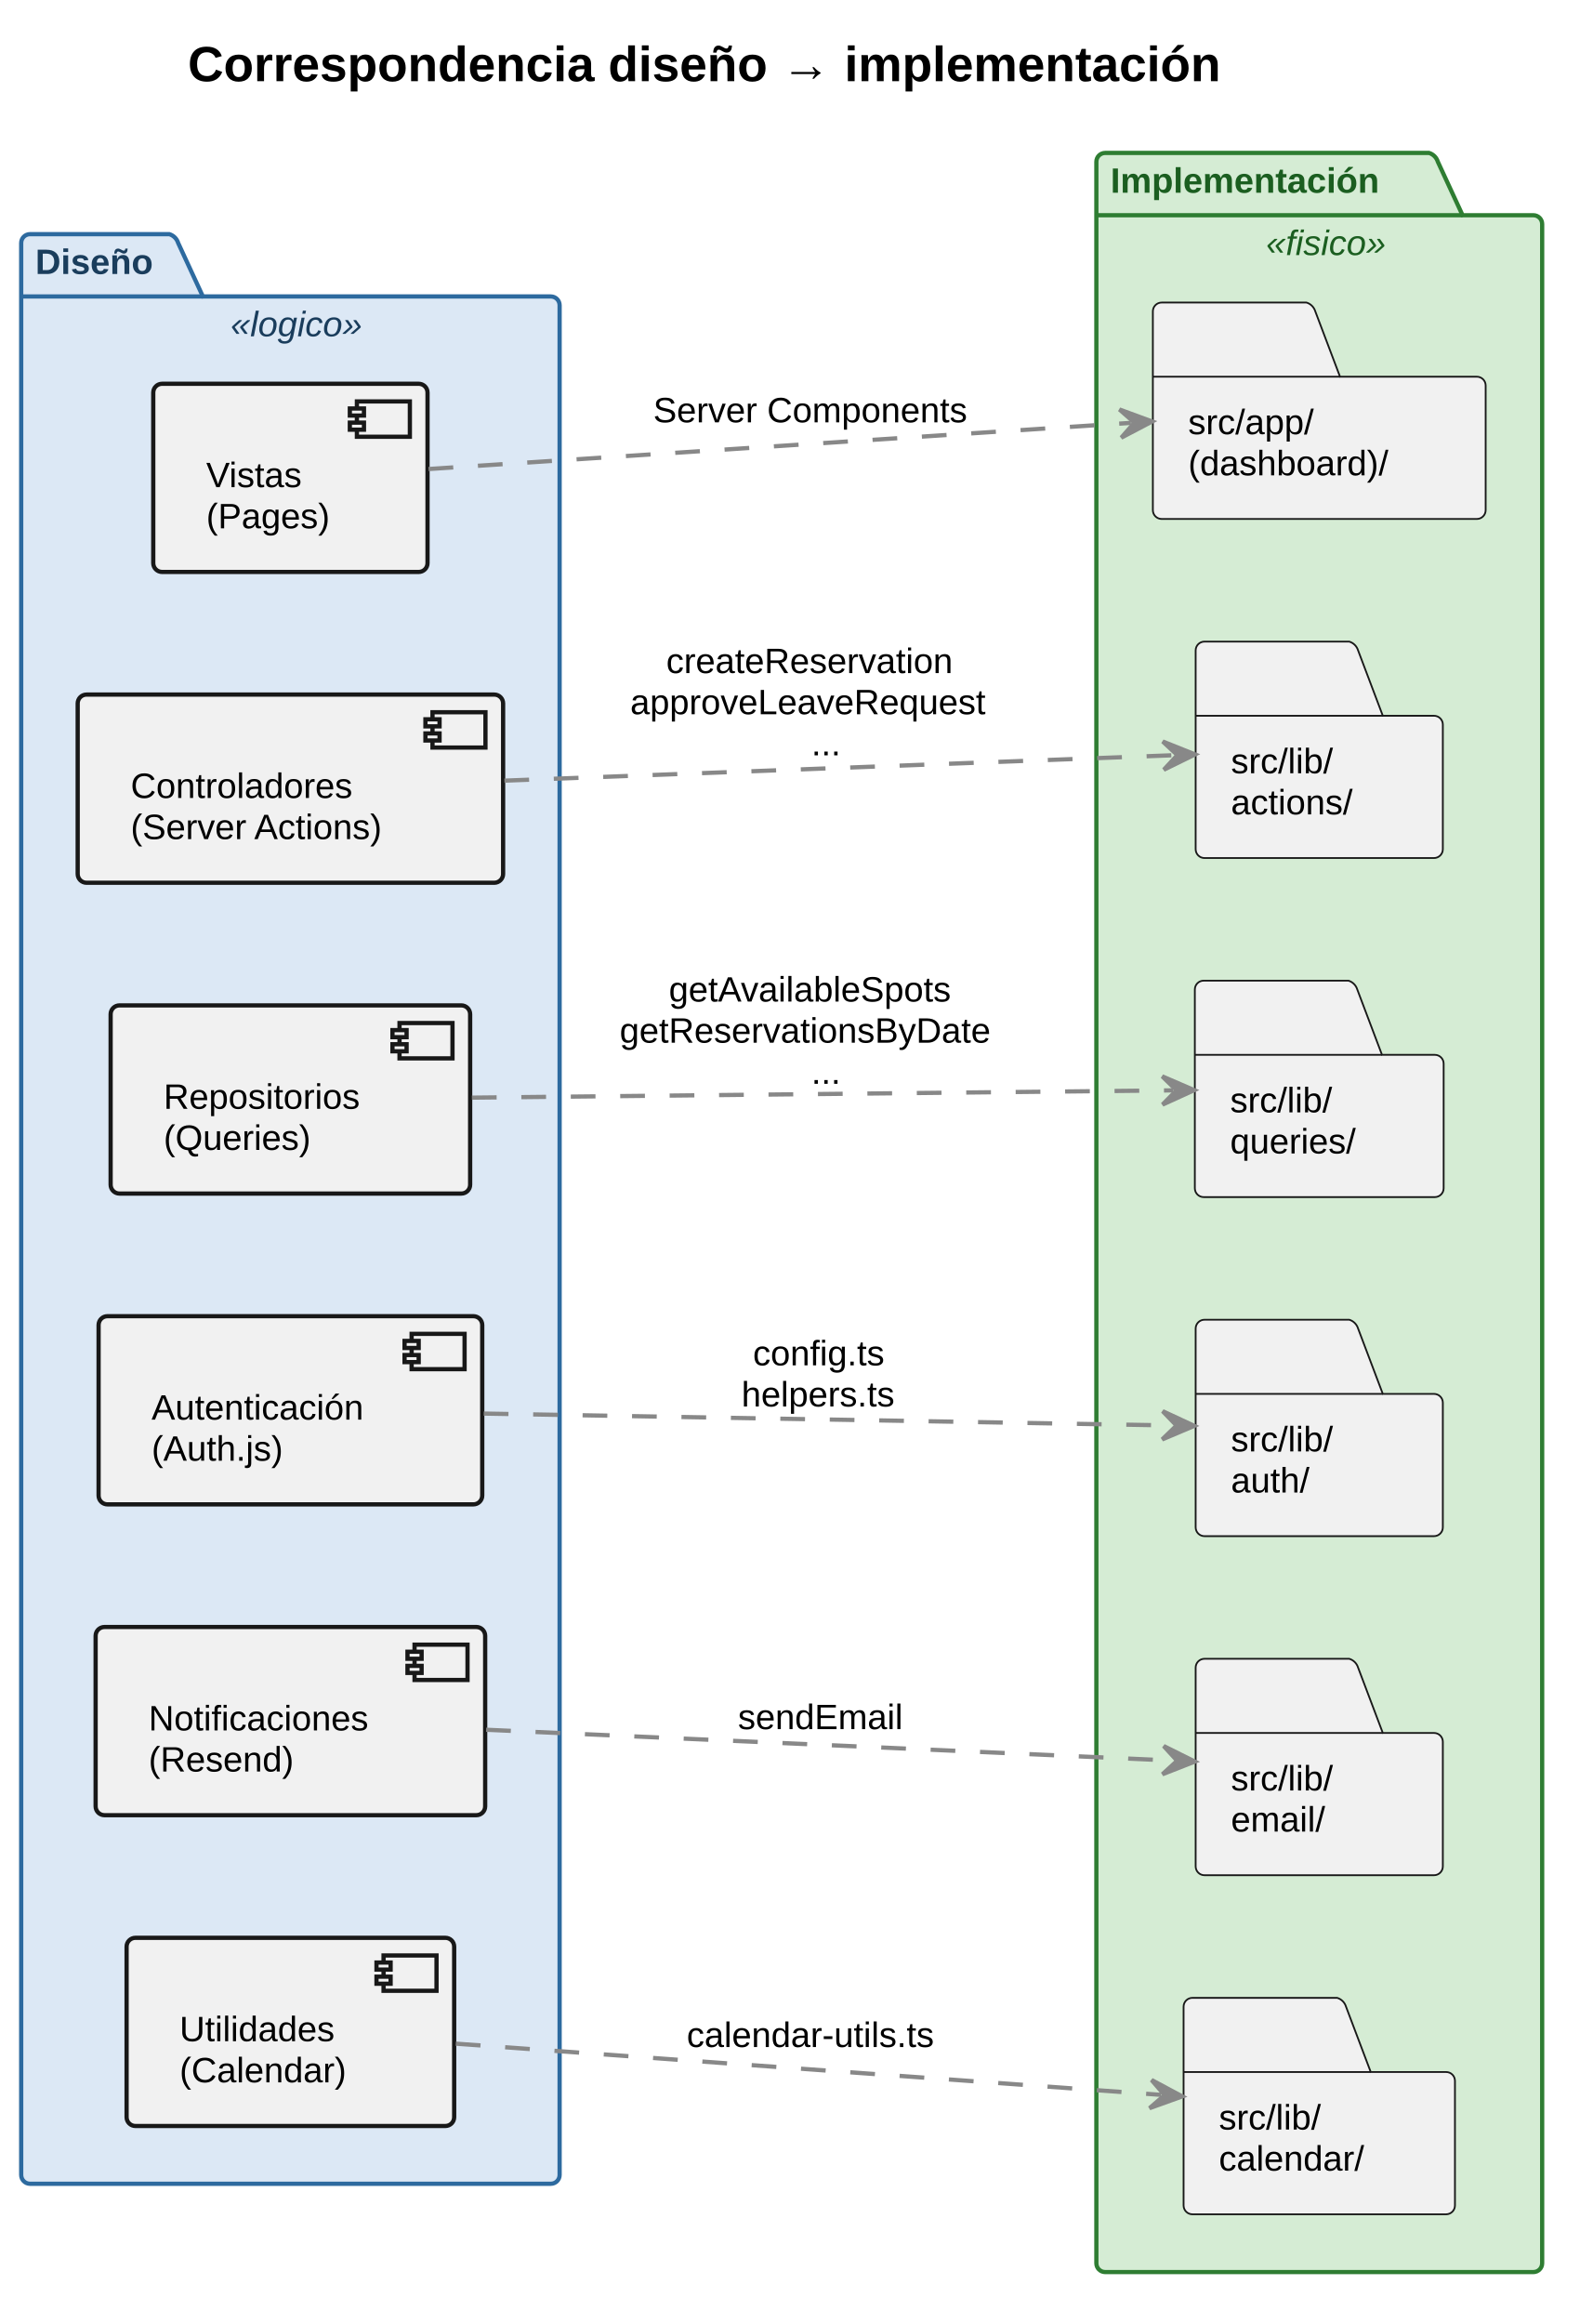
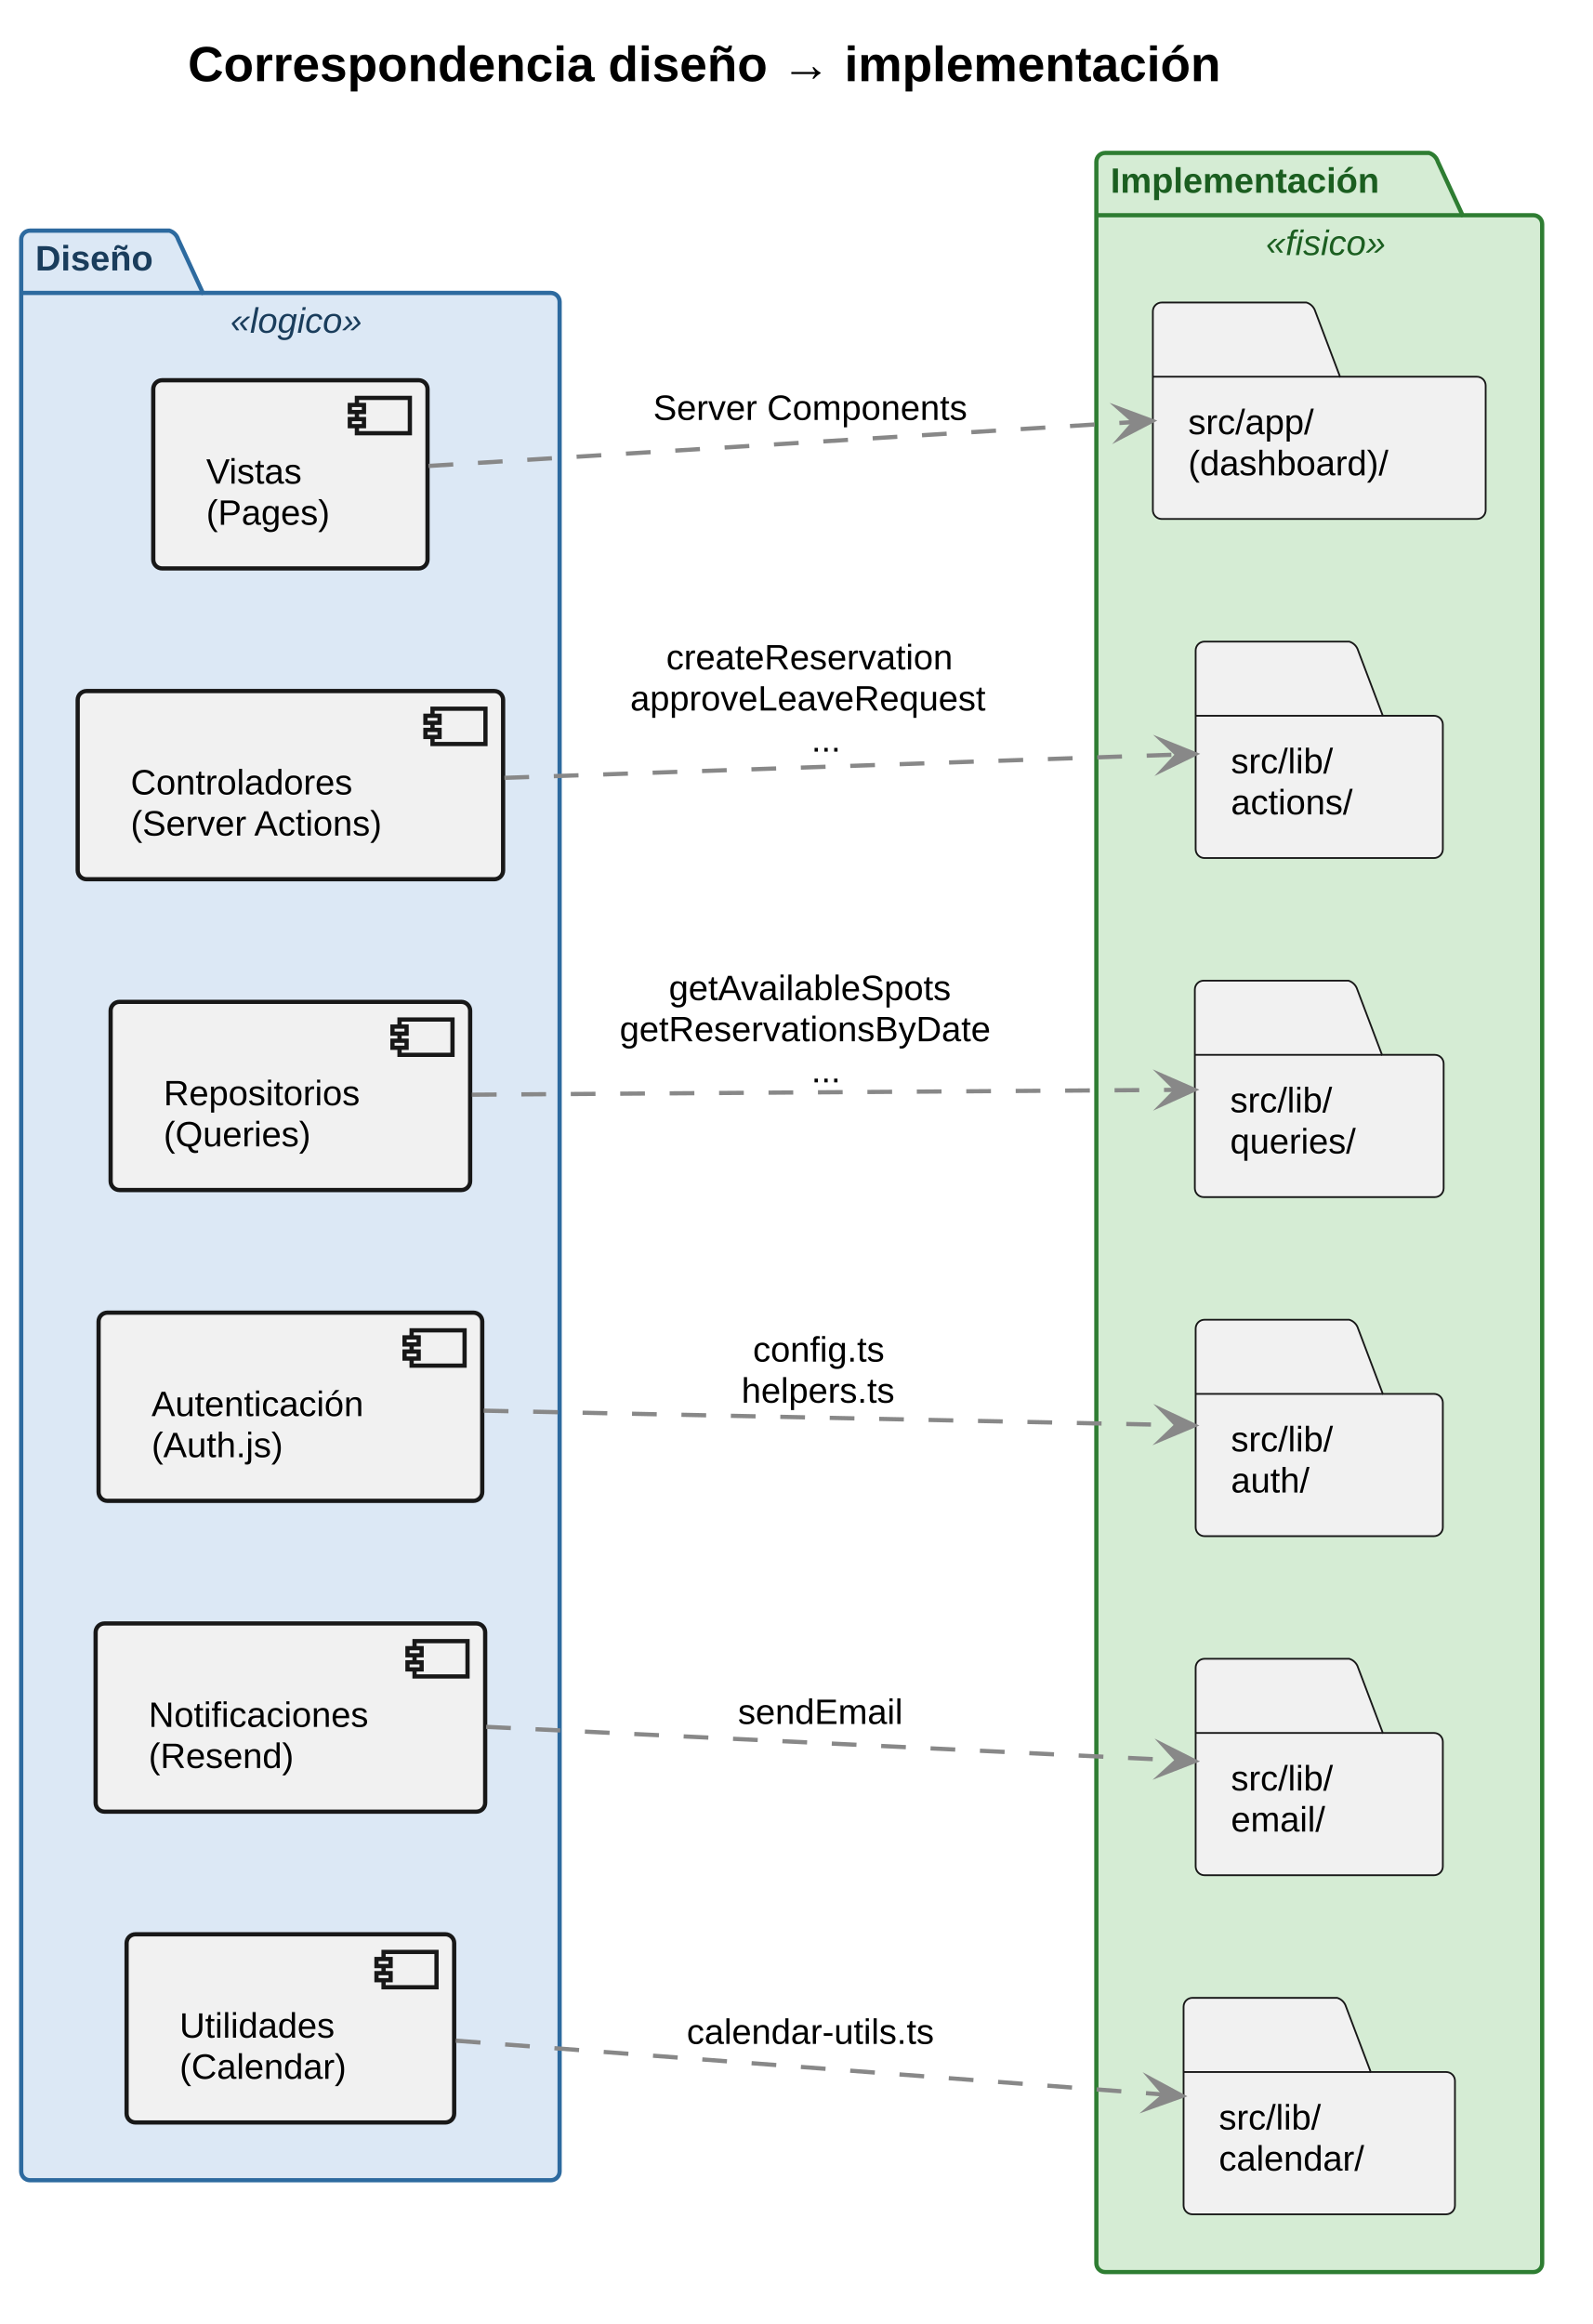
- <svg xmlns="http://www.w3.org/2000/svg" contentStyleType="text/css" data-diagram-type="DESCRIPTION" height="658px" preserveAspectRatio="none" style="width:451px;height:658px;;background:#FFFFFF" version="1.1" viewBox="0 0 451 658" width="451px" zoomAndPan="magnify">
+ <svg xmlns="http://www.w3.org/2000/svg" contentStyleType="text/css" data-diagram-type="DESCRIPTION" height="658px" preserveAspectRatio="none" style="width:451px;height:658px;background:#FFFFFF;" version="1.1" viewBox="0 0 451 658" width="451px" zoomAndPan="magnify">
  <defs />
  <g>
-     <g class="title" data-source-line="18">
+     <g class="title" data-source-line="19">
      <text fill="#000000" font-family="Arial" font-size="14" font-weight="700" lengthAdjust="spacing" textLength="338.324" x="53.203" y="22.995">Correspondencia diseño → implementación</text>
    </g>
-     <g class="cluster" data-qualified-name="Dise.o" data-source-line="22" id="ent0002">
-       <path d="M8.5,66.297 L47.952,66.297 A3.75,3.75 0 0 1 50.452,68.797 L57.452,83.938 L155.98,83.938 A2.5,2.5 0 0 1 158.48,86.438 L158.48,615.797 A2.5,2.5 0 0 1 155.98,618.297 L8.5,618.297 A2.5,2.5 0 0 1 6,615.797 L6,68.797 A2.5,2.5 0 0 1 8.5,66.297" fill="#DCE8F5" style="stroke:#2D6A9F;stroke-width:1.2;" />
-       <line style="stroke:#2D6A9F;stroke-width:1.2;" x1="6" x2="57.452" y1="83.938" y2="83.938" />
-       <text fill="#1A3D5C" font-family="Arial" font-size="10" font-weight="700" lengthAdjust="spacing" textLength="38.452" x="10" y="77.579">Diseño</text>
-       <text fill="#1A3D5C" font-family="Arial" font-size="10" font-style="italic" lengthAdjust="spacing" textLength="41.875" x="65.302" y="95.22">«logico»</text>
+     <g class="cluster" data-qualified-name="Dise.o" data-source-line="23" id="ent0001">
+       <path d="M8.5,65.297 L47.952,65.297 A3.75,3.75 0 0 1 50.452,67.797 L57.452,82.938 L155.98,82.938 A2.5,2.5 0 0 1 158.48,85.438 L158.48,614.797 A2.5,2.5 0 0 1 155.98,617.297 L8.5,617.297 A2.5,2.5 0 0 1 6,614.797 L6,67.797 A2.5,2.5 0 0 1 8.5,65.297" fill="#DCE8F5" style="stroke:#2D6A9F;stroke-width:1.2;" />
+       <line style="stroke:#2D6A9F;stroke-width:1.2;" x1="6" x2="57.452" y1="82.938" y2="82.938" />
+       <text fill="#1A3D5C" font-family="Arial" font-size="10" font-weight="700" lengthAdjust="spacing" textLength="38.452" x="10" y="76.579">Diseño</text>
+       <text fill="#1A3D5C" font-family="Arial" font-size="10" font-style="italic" lengthAdjust="spacing" textLength="41.982" x="65.249" y="94.22">«logico»</text>
    </g>
-     <g class="cluster" data-qualified-name="Implementaci.n" data-source-line="31" id="ent0009">
+     <g class="cluster" data-qualified-name="Implementaci.n" data-source-line="32" id="ent0008">
      <path d="M312.98,43.297 L404.683,43.297 A3.75,3.75 0 0 1 407.183,45.797 L414.183,60.938 L434.23,60.938 A2.5,2.5 0 0 1 436.73,63.438 L436.73,640.797 A2.5,2.5 0 0 1 434.23,643.297 L312.98,643.297 A2.5,2.5 0 0 1 310.48,640.797 L310.48,45.797 A2.5,2.5 0 0 1 312.98,43.297" fill="#D5ECD4" style="stroke:#2E7D32;stroke-width:1.2;" />
      <line style="stroke:#2E7D32;stroke-width:1.2;" x1="310.48" x2="414.183" y1="60.938" y2="60.938" />
      <text fill="#1B5E20" font-family="Arial" font-size="10" font-weight="700" lengthAdjust="spacing" textLength="90.703" x="314.48" y="54.579">Implementación</text>
-       <text fill="#1B5E20" font-family="Arial" font-size="10" font-style="italic" lengthAdjust="spacing" textLength="38.14" x="358.535" y="72.22">«fisico»</text>
+       <text fill="#1B5E20" font-family="Arial" font-size="10" font-style="italic" lengthAdjust="spacing" textLength="38.247" x="358.481" y="72.22">«fisico»</text>
    </g>
-     <g class="entity" data-qualified-name="Dise.o.V" data-source-line="23" id="ent0003">
-       <rect fill="#F1F1F1" height="53.281" rx="2.5" ry="2.5" style="stroke:#181818;stroke-width:1.2;" width="77.671" x="43.4" y="108.657" />
-       <rect fill="#F1F1F1" height="10" style="stroke:#181818;stroke-width:1.2;" width="15" x="101.071" y="113.657" />
-       <rect fill="#F1F1F1" height="2" style="stroke:#181818;stroke-width:1.2;" width="4" x="99.071" y="115.657" />
-       <rect fill="#F1F1F1" height="2" style="stroke:#181818;stroke-width:1.2;" width="4" x="99.071" y="119.657" />
-       <text fill="#000000" font-family="Arial" font-size="10" lengthAdjust="spacing" textLength="30.088" x="58.4" y="137.939">Vistas</text>
-       <text fill="#000000" font-family="Arial" font-size="10" lengthAdjust="spacing" textLength="37.671" x="58.4" y="149.58">(Pages)</text>
+     <g class="entity" data-qualified-name="Dise.o.V" data-source-line="24" id="ent0002">
+       <rect fill="#F1F1F1" height="53.281" rx="2.5" ry="2.5" style="stroke:#181818;stroke-width:1.2;" width="77.671" x="43.4" y="107.657" />
+       <rect fill="#F1F1F1" height="10" style="stroke:#181818;stroke-width:1.2;" width="15" x="101.071" y="112.657" />
+       <rect fill="#F1F1F1" height="2" style="stroke:#181818;stroke-width:1.2;" width="4" x="99.071" y="114.657" />
+       <rect fill="#F1F1F1" height="2" style="stroke:#181818;stroke-width:1.2;" width="4" x="99.071" y="118.657" />
+       <text fill="#000000" font-family="Arial" font-size="10" lengthAdjust="spacing" textLength="30.088" x="58.4" y="136.939">Vistas</text>
+       <text fill="#000000" font-family="Arial" font-size="10" lengthAdjust="spacing" textLength="37.671" x="58.4" y="148.58">(Pages)</text>
    </g>
-     <g class="entity" data-qualified-name="Dise.o.C" data-source-line="24" id="ent0004">
-       <rect fill="#F1F1F1" height="53.281" rx="2.5" ry="2.5" style="stroke:#181818;stroke-width:1.2;" width="120.478" x="22" y="196.657" />
-       <rect fill="#F1F1F1" height="10" style="stroke:#181818;stroke-width:1.2;" width="15" x="122.478" y="201.657" />
-       <rect fill="#F1F1F1" height="2" style="stroke:#181818;stroke-width:1.2;" width="4" x="120.478" y="203.657" />
-       <rect fill="#F1F1F1" height="2" style="stroke:#181818;stroke-width:1.2;" width="4" x="120.478" y="207.657" />
-       <text fill="#000000" font-family="Arial" font-size="10" lengthAdjust="spacing" textLength="70.435" x="37" y="225.939">Controladores</text>
-       <text fill="#000000" font-family="Arial" font-size="10" lengthAdjust="spacing" textLength="80.478" x="37" y="237.58">(Server Actions)</text>
+     <g class="entity" data-qualified-name="Dise.o.C" data-source-line="25" id="ent0003">
+       <rect fill="#F1F1F1" height="53.281" rx="2.5" ry="2.5" style="stroke:#181818;stroke-width:1.2;" width="120.478" x="22" y="195.657" />
+       <rect fill="#F1F1F1" height="10" style="stroke:#181818;stroke-width:1.2;" width="15" x="122.478" y="200.657" />
+       <rect fill="#F1F1F1" height="2" style="stroke:#181818;stroke-width:1.2;" width="4" x="120.478" y="202.657" />
+       <rect fill="#F1F1F1" height="2" style="stroke:#181818;stroke-width:1.2;" width="4" x="120.478" y="206.657" />
+       <text fill="#000000" font-family="Arial" font-size="10" lengthAdjust="spacing" textLength="70.435" x="37" y="224.939">Controladores</text>
+       <text fill="#000000" font-family="Arial" font-size="10" lengthAdjust="spacing" textLength="80.478" x="37" y="236.58">(Server Actions)</text>
    </g>
-     <g class="entity" data-qualified-name="Dise.o.R" data-source-line="25" id="ent0005">
-       <rect fill="#F1F1F1" height="53.281" rx="2.5" ry="2.5" style="stroke:#181818;stroke-width:1.2;" width="101.811" x="31.33" y="284.657" />
-       <rect fill="#F1F1F1" height="10" style="stroke:#181818;stroke-width:1.2;" width="15" x="113.141" y="289.657" />
-       <rect fill="#F1F1F1" height="2" style="stroke:#181818;stroke-width:1.2;" width="4" x="111.141" y="291.657" />
-       <rect fill="#F1F1F1" height="2" style="stroke:#181818;stroke-width:1.2;" width="4" x="111.141" y="295.657" />
-       <text fill="#000000" font-family="Arial" font-size="10" lengthAdjust="spacing" textLength="61.812" x="46.33" y="313.939">Repositorios</text>
-       <text fill="#000000" font-family="Arial" font-size="10" lengthAdjust="spacing" textLength="46.416" x="46.33" y="325.58">(Queries)</text>
+     <g class="entity" data-qualified-name="Dise.o.R" data-source-line="26" id="ent0004">
+       <rect fill="#F1F1F1" height="53.281" rx="2.5" ry="2.5" style="stroke:#181818;stroke-width:1.2;" width="101.811" x="31.33" y="283.657" />
+       <rect fill="#F1F1F1" height="10" style="stroke:#181818;stroke-width:1.2;" width="15" x="113.141" y="288.657" />
+       <rect fill="#F1F1F1" height="2" style="stroke:#181818;stroke-width:1.2;" width="4" x="111.141" y="290.657" />
+       <rect fill="#F1F1F1" height="2" style="stroke:#181818;stroke-width:1.2;" width="4" x="111.141" y="294.657" />
+       <text fill="#000000" font-family="Arial" font-size="10" lengthAdjust="spacing" textLength="61.812" x="46.33" y="312.939">Repositorios</text>
+       <text fill="#000000" font-family="Arial" font-size="10" lengthAdjust="spacing" textLength="46.416" x="46.33" y="324.58">(Queries)</text>
    </g>
-     <g class="entity" data-qualified-name="Dise.o.A" data-source-line="26" id="ent0006">
-       <rect fill="#F1F1F1" height="53.281" rx="2.5" ry="2.5" style="stroke:#181818;stroke-width:1.2;" width="108.647" x="27.92" y="372.657" />
-       <rect fill="#F1F1F1" height="10" style="stroke:#181818;stroke-width:1.2;" width="15" x="116.567" y="377.657" />
-       <rect fill="#F1F1F1" height="2" style="stroke:#181818;stroke-width:1.2;" width="4" x="114.567" y="379.657" />
-       <rect fill="#F1F1F1" height="2" style="stroke:#181818;stroke-width:1.2;" width="4" x="114.567" y="383.657" />
-       <text fill="#000000" font-family="Arial" font-size="10" lengthAdjust="spacing" textLength="68.647" x="42.92" y="401.939">Autenticación</text>
-       <text fill="#000000" font-family="Arial" font-size="10" lengthAdjust="spacing" textLength="42.407" x="42.92" y="413.58">(Auth.js)</text>
+     <g class="entity" data-qualified-name="Dise.o.A" data-source-line="27" id="ent0005">
+       <rect fill="#F1F1F1" height="53.281" rx="2.5" ry="2.5" style="stroke:#181818;stroke-width:1.2;" width="108.647" x="27.92" y="371.657" />
+       <rect fill="#F1F1F1" height="10" style="stroke:#181818;stroke-width:1.2;" width="15" x="116.567" y="376.657" />
+       <rect fill="#F1F1F1" height="2" style="stroke:#181818;stroke-width:1.2;" width="4" x="114.567" y="378.657" />
+       <rect fill="#F1F1F1" height="2" style="stroke:#181818;stroke-width:1.2;" width="4" x="114.567" y="382.657" />
+       <text fill="#000000" font-family="Arial" font-size="10" lengthAdjust="spacing" textLength="68.647" x="42.92" y="400.939">Autenticación</text>
+       <text fill="#000000" font-family="Arial" font-size="10" lengthAdjust="spacing" textLength="42.407" x="42.92" y="412.58">(Auth.js)</text>
    </g>
-     <g class="entity" data-qualified-name="Dise.o.N" data-source-line="27" id="ent0007">
-       <rect fill="#F1F1F1" height="53.281" rx="2.5" ry="2.5" style="stroke:#181818;stroke-width:1.2;" width="110.317" x="27.08" y="460.657" />
-       <rect fill="#F1F1F1" height="10" style="stroke:#181818;stroke-width:1.2;" width="15" x="117.397" y="465.657" />
-       <rect fill="#F1F1F1" height="2" style="stroke:#181818;stroke-width:1.2;" width="4" x="115.397" y="467.657" />
-       <rect fill="#F1F1F1" height="2" style="stroke:#181818;stroke-width:1.2;" width="4" x="115.397" y="471.657" />
-       <text fill="#000000" font-family="Arial" font-size="10" lengthAdjust="spacing" textLength="70.317" x="42.08" y="489.939">Notificaciones</text>
-       <text fill="#000000" font-family="Arial" font-size="10" lengthAdjust="spacing" textLength="44.951" x="42.08" y="501.58">(Resend)</text>
+     <g class="entity" data-qualified-name="Dise.o.N" data-source-line="28" id="ent0006">
+       <rect fill="#F1F1F1" height="53.281" rx="2.5" ry="2.5" style="stroke:#181818;stroke-width:1.2;" width="110.317" x="27.08" y="459.657" />
+       <rect fill="#F1F1F1" height="10" style="stroke:#181818;stroke-width:1.2;" width="15" x="117.397" y="464.657" />
+       <rect fill="#F1F1F1" height="2" style="stroke:#181818;stroke-width:1.2;" width="4" x="115.397" y="466.657" />
+       <rect fill="#F1F1F1" height="2" style="stroke:#181818;stroke-width:1.2;" width="4" x="115.397" y="470.657" />
+       <text fill="#000000" font-family="Arial" font-size="10" lengthAdjust="spacing" textLength="70.317" x="42.08" y="488.939">Notificaciones</text>
+       <text fill="#000000" font-family="Arial" font-size="10" lengthAdjust="spacing" textLength="44.951" x="42.08" y="500.58">(Resend)</text>
    </g>
-     <g class="entity" data-qualified-name="Dise.o.U" data-source-line="28" id="ent0008">
-       <rect fill="#F1F1F1" height="53.281" rx="2.5" ry="2.5" style="stroke:#181818;stroke-width:1.2;" width="92.769" x="35.85" y="548.657" />
-       <rect fill="#F1F1F1" height="10" style="stroke:#181818;stroke-width:1.2;" width="15" x="108.619" y="553.657" />
-       <rect fill="#F1F1F1" height="2" style="stroke:#181818;stroke-width:1.2;" width="4" x="106.619" y="555.657" />
-       <rect fill="#F1F1F1" height="2" style="stroke:#181818;stroke-width:1.2;" width="4" x="106.619" y="559.657" />
-       <text fill="#000000" font-family="Arial" font-size="10" lengthAdjust="spacing" textLength="49.761" x="50.85" y="577.939">Utilidades</text>
-       <text fill="#000000" font-family="Arial" font-size="10" lengthAdjust="spacing" textLength="52.769" x="50.85" y="589.58">(Calendar)</text>
+     <g class="entity" data-qualified-name="Dise.o.U" data-source-line="29" id="ent0007">
+       <rect fill="#F1F1F1" height="53.281" rx="2.5" ry="2.5" style="stroke:#181818;stroke-width:1.2;" width="92.769" x="35.85" y="547.657" />
+       <rect fill="#F1F1F1" height="10" style="stroke:#181818;stroke-width:1.2;" width="15" x="108.619" y="552.657" />
+       <rect fill="#F1F1F1" height="2" style="stroke:#181818;stroke-width:1.2;" width="4" x="106.619" y="554.657" />
+       <rect fill="#F1F1F1" height="2" style="stroke:#181818;stroke-width:1.2;" width="4" x="106.619" y="558.657" />
+       <text fill="#000000" font-family="Arial" font-size="10" lengthAdjust="spacing" textLength="49.761" x="50.85" y="576.939">Utilidades</text>
+       <text fill="#000000" font-family="Arial" font-size="10" lengthAdjust="spacing" textLength="52.769" x="50.85" y="588.58">(Calendar)</text>
    </g>
-     <g class="entity" data-qualified-name="Implementaci.n.FD" data-source-line="32" id="ent0010">
+     <g class="entity" data-qualified-name="Implementaci.n.FD" data-source-line="33" id="ent0009">
      <path d="M328.98,85.657 L369.98,85.657 A3.75,3.75 0 0 1 372.48,88.157 L379.48,106.657 L418.228,106.657 A2.5,2.5 0 0 1 420.728,109.157 L420.728,144.438 A2.5,2.5 0 0 1 418.228,146.938 L328.98,146.938 A2.5,2.5 0 0 1 326.48,144.438 L326.48,88.157 A2.5,2.5 0 0 1 328.98,85.657" fill="#F1F1F1" style="stroke:#181818;stroke-width:0.5;" />
      <line style="stroke:#181818;stroke-width:0.5;" x1="326.48" x2="379.48" y1="106.657" y2="106.657" />
      <text fill="#000000" font-family="Arial" font-size="10" lengthAdjust="spacing" textLength="40.381" x="336.48" y="122.939">src/app/</text>
      <text fill="#000000" font-family="Arial" font-size="10" lengthAdjust="spacing" textLength="64.248" x="336.48" y="134.58">(dashboard)/</text>
    </g>
-     <g class="entity" data-qualified-name="Implementaci.n.FA" data-source-line="33" id="ent0011">
+     <g class="entity" data-qualified-name="Implementaci.n.FA" data-source-line="34" id="ent0010">
      <path d="M341.1,181.657 L382.1,181.657 A3.75,3.75 0 0 1 384.6,184.157 L391.6,202.657 L406.1,202.657 A2.5,2.5 0 0 1 408.6,205.157 L408.6,240.438 A2.5,2.5 0 0 1 406.1,242.938 L341.1,242.938 A2.5,2.5 0 0 1 338.6,240.438 L338.6,184.157 A2.5,2.5 0 0 1 341.1,181.657" fill="#F1F1F1" style="stroke:#181818;stroke-width:0.5;" />
      <line style="stroke:#181818;stroke-width:0.5;" x1="338.6" x2="391.6" y1="202.657" y2="202.657" />
      <text fill="#000000" font-family="Arial" font-size="10" lengthAdjust="spacing" textLength="33.462" x="348.6" y="218.939">src/lib/</text>
      <text fill="#000000" font-family="Arial" font-size="10" lengthAdjust="spacing" textLength="39.36" x="348.6" y="230.58">actions/</text>
    </g>
-     <g class="entity" data-qualified-name="Implementaci.n.FQ" data-source-line="34" id="ent0012">
+     <g class="entity" data-qualified-name="Implementaci.n.FQ" data-source-line="35" id="ent0011">
      <path d="M340.87,277.657 L381.87,277.657 A3.75,3.75 0 0 1 384.37,280.157 L391.37,298.657 L406.329,298.657 A2.5,2.5 0 0 1 408.829,301.157 L408.829,336.438 A2.5,2.5 0 0 1 406.329,338.938 L340.87,338.938 A2.5,2.5 0 0 1 338.37,336.438 L338.37,280.157 A2.5,2.5 0 0 1 340.87,277.657" fill="#F1F1F1" style="stroke:#181818;stroke-width:0.5;" />
      <line style="stroke:#181818;stroke-width:0.5;" x1="338.37" x2="391.37" y1="298.657" y2="298.657" />
      <text fill="#000000" font-family="Arial" font-size="10" lengthAdjust="spacing" textLength="33.462" x="348.37" y="314.939">src/lib/</text>
      <text fill="#000000" font-family="Arial" font-size="10" lengthAdjust="spacing" textLength="40.459" x="348.37" y="326.58">queries/</text>
    </g>
-     <g class="entity" data-qualified-name="Implementaci.n.FCH" data-source-line="35" id="ent0013">
+     <g class="entity" data-qualified-name="Implementaci.n.FCH" data-source-line="36" id="ent0012">
      <path d="M341.1,373.657 L382.1,373.657 A3.75,3.75 0 0 1 384.6,376.157 L391.6,394.657 L406.1,394.657 A2.5,2.5 0 0 1 408.6,397.157 L408.6,432.438 A2.5,2.5 0 0 1 406.1,434.938 L341.1,434.938 A2.5,2.5 0 0 1 338.6,432.438 L338.6,376.157 A2.5,2.5 0 0 1 341.1,373.657" fill="#F1F1F1" style="stroke:#181818;stroke-width:0.5;" />
      <line style="stroke:#181818;stroke-width:0.5;" x1="338.6" x2="391.6" y1="394.657" y2="394.657" />
      <text fill="#000000" font-family="Arial" font-size="10" lengthAdjust="spacing" textLength="33.462" x="348.6" y="410.939">src/lib/</text>
      <text fill="#000000" font-family="Arial" font-size="10" lengthAdjust="spacing" textLength="26.094" x="348.6" y="422.58">auth/</text>
    </g>
-     <g class="entity" data-qualified-name="Implementaci.n.FE" data-source-line="36" id="ent0014">
+     <g class="entity" data-qualified-name="Implementaci.n.FE" data-source-line="37" id="ent0013">
      <path d="M341.1,469.657 L382.1,469.657 A3.75,3.75 0 0 1 384.6,472.157 L391.6,490.657 L406.1,490.657 A2.5,2.5 0 0 1 408.6,493.157 L408.6,528.438 A2.5,2.5 0 0 1 406.1,530.938 L341.1,530.938 A2.5,2.5 0 0 1 338.6,528.438 L338.6,472.157 A2.5,2.5 0 0 1 341.1,469.657" fill="#F1F1F1" style="stroke:#181818;stroke-width:0.5;" />
      <line style="stroke:#181818;stroke-width:0.5;" x1="338.6" x2="391.6" y1="490.657" y2="490.657" />
      <text fill="#000000" font-family="Arial" font-size="10" lengthAdjust="spacing" textLength="33.462" x="348.6" y="506.939">src/lib/</text>
      <text fill="#000000" font-family="Arial" font-size="10" lengthAdjust="spacing" textLength="30.947" x="348.6" y="518.58">email/</text>
    </g>
-     <g class="entity" data-qualified-name="Implementaci.n.FC" data-source-line="37" id="ent0015">
+     <g class="entity" data-qualified-name="Implementaci.n.FC" data-source-line="38" id="ent0014">
      <path d="M337.68,565.657 L378.68,565.657 A3.75,3.75 0 0 1 381.18,568.157 L388.18,586.657 L409.531,586.657 A2.5,2.5 0 0 1 412.031,589.157 L412.031,624.438 A2.5,2.5 0 0 1 409.531,626.938 L337.68,626.938 A2.5,2.5 0 0 1 335.18,624.438 L335.18,568.157 A2.5,2.5 0 0 1 337.68,565.657" fill="#F1F1F1" style="stroke:#181818;stroke-width:0.5;" />
      <line style="stroke:#181818;stroke-width:0.5;" x1="335.18" x2="388.18" y1="586.657" y2="586.657" />
      <text fill="#000000" font-family="Arial" font-size="10" lengthAdjust="spacing" textLength="33.462" x="345.18" y="602.939">src/lib/</text>
      <text fill="#000000" font-family="Arial" font-size="10" lengthAdjust="spacing" textLength="46.851" x="345.18" y="614.58">calendar/</text>
    </g>
-     <g class="link" data-entity-1="ent0003" data-entity-2="ent0010" data-link-type="dependency" data-source-line="40" id="lnk16">
-       <path d="M121.37,132.797 C174.16,129.327 263.433,123.46 320.273,119.73" fill="none" id="V-to-FD" style="stroke:#888888;stroke-width:1.2;stroke-dasharray:7,7;" />
-       <polygon fill="#888888" points="326.26,119.337,317.017,115.935,321.271,119.664,317.541,123.918,326.26,119.337" style="stroke:#888888;stroke-width:1.2;" />
-       <text fill="#000000" font-family="Arial" font-size="10" lengthAdjust="spacing" textLength="99.238" x="184.98" y="119.579">Server Components</text>
+     <g class="link" data-entity-1="ent0002" data-entity-2="ent0009" data-link-type="dependency" data-source-line="41" id="lnk15">
+       <path d="M121.37,131.927 C174.16,128.637 264.43,123.028 321.27,119.488" fill="none" id="V-to-FD" style="stroke:#888888;stroke-width:1.2;stroke-dasharray:7,7;" />
+       <polygon fill="#888888" points="326.26,119.177,317.029,115.744,321.27,119.488,317.526,123.729,326.26,119.177" style="stroke:#888888;stroke-width:1.2;stroke-linejoin:miter;stroke-miterlimit:10;" />
+       <text fill="#000000" font-family="Arial" font-size="10" lengthAdjust="spacing" textLength="99.238" x="184.98" y="118.899">Server Components</text>
    </g>
-     <g class="link" data-entity-1="ent0004" data-entity-2="ent0011" data-link-type="dependency" data-source-line="41" id="lnk17">
-       <path d="M142.84,221.027 C201.91,218.787 284.314,215.655 332.424,213.825" fill="none" id="C-to-FA" style="stroke:#888888;stroke-width:1.2;stroke-dasharray:7,7;" />
-       <polygon fill="#888888" points="338.42,213.597,329.274,209.942,333.424,213.787,329.579,217.936,338.42,213.597" style="stroke:#888888;stroke-width:1.2;" />
-       <text fill="#000000" font-family="Arial" font-size="10" lengthAdjust="spacing" textLength="91.738" x="188.668" y="190.579">createReservation</text>
-       <text fill="#000000" font-family="Arial" font-size="10" lengthAdjust="spacing" textLength="112.114" x="178.48" y="202.22">approveLeaveRequest</text>
-       <text fill="#000000" font-family="Arial" font-size="10" lengthAdjust="spacing" textLength="9.536" x="229.769" y="213.86">...</text>
+     <g class="link" data-entity-1="ent0003" data-entity-2="ent0010" data-link-type="dependency" data-source-line="42" id="lnk16">
+       <path d="M142.84,220.237 C201.91,218.197 285.313,215.309 333.423,213.649" fill="none" id="C-to-FA" style="stroke:#888888;stroke-width:1.2;stroke-dasharray:7,7;" />
+       <polygon fill="#888888" points="338.42,213.477,329.287,209.79,333.423,213.649,329.563,217.785,338.42,213.477" style="stroke:#888888;stroke-width:1.2;stroke-linejoin:miter;stroke-miterlimit:10;" />
+       <text fill="#000000" font-family="Arial" font-size="10" lengthAdjust="spacing" textLength="91.738" x="188.668" y="189.529">createReservation</text>
+       <text fill="#000000" font-family="Arial" font-size="10" lengthAdjust="spacing" textLength="112.114" x="178.48" y="201.17">approveLeaveRequest</text>
+       <text fill="#000000" font-family="Arial" font-size="10" lengthAdjust="spacing" textLength="9.536" x="229.769" y="212.81">...</text>
    </g>
-     <g class="link" data-entity-1="ent0005" data-entity-2="ent0012" data-link-type="dependency" data-source-line="42" id="lnk18">
-       <path d="M133.64,310.777 C192.26,310.167 281.44,309.238 332.18,308.718" fill="none" id="R-to-FQ" style="stroke:#888888;stroke-width:1.2;stroke-dasharray:7,7;" />
-       <polygon fill="#888888" points="338.18,308.657,329.139,304.749,333.18,308.708,329.221,312.749,338.18,308.657" style="stroke:#888888;stroke-width:1.2;" />
-       <text fill="#000000" font-family="Arial" font-size="10" lengthAdjust="spacing" textLength="90.215" x="189.416" y="283.579">getAvailableSpots</text>
-       <text fill="#000000" font-family="Arial" font-size="10" lengthAdjust="spacing" textLength="118.086" x="175.48" y="295.22">getReservationsByDate</text>
-       <text fill="#000000" font-family="Arial" font-size="10" lengthAdjust="spacing" textLength="9.536" x="229.755" y="306.86">...</text>
+     <g class="link" data-entity-1="ent0004" data-entity-2="ent0011" data-link-type="dependency" data-source-line="43" id="lnk17">
+       <path d="M133.64,309.947 C192.26,309.547 282.44,308.921 333.18,308.571" fill="none" id="R-to-FQ" style="stroke:#888888;stroke-width:1.2;stroke-dasharray:7,7;" />
+       <polygon fill="#888888" points="338.18,308.537,329.153,304.599,333.18,308.571,329.208,312.599,338.18,308.537" style="stroke:#888888;stroke-width:1.2;stroke-linejoin:miter;stroke-miterlimit:10;" />
+       <text fill="#000000" font-family="Arial" font-size="10" lengthAdjust="spacing" textLength="90.215" x="189.416" y="283.169">getAvailableSpots</text>
+       <text fill="#000000" font-family="Arial" font-size="10" lengthAdjust="spacing" textLength="118.086" x="175.48" y="294.81">getReservationsByDate</text>
+       <text fill="#000000" font-family="Arial" font-size="10" lengthAdjust="spacing" textLength="9.536" x="229.755" y="306.45">...</text>
    </g>
-     <g class="link" data-entity-1="ent0006" data-entity-2="ent0013" data-link-type="dependency" data-source-line="43" id="lnk19">
-       <path d="M136.99,400.227 C195.83,401.247 282.411,402.743 332.191,403.603" fill="none" id="A-to-FCH" style="stroke:#888888;stroke-width:1.2;stroke-dasharray:7,7;" />
-       <polygon fill="#888888" points="338.19,403.707,329.26,399.552,333.191,403.62,329.122,407.551,338.19,403.707" style="stroke:#888888;stroke-width:1.2;" />
-       <text fill="#000000" font-family="Arial" font-size="10" lengthAdjust="spacing" textLength="42.91" x="213.225" y="386.579">config.ts</text>
-       <text fill="#000000" font-family="Arial" font-size="10" lengthAdjust="spacing" textLength="49.399" x="209.98" y="398.22">helpers.ts</text>
+     <g class="link" data-entity-1="ent0005" data-entity-2="ent0012" data-link-type="dependency" data-source-line="44" id="lnk18">
+       <path d="M136.99,399.407 C195.83,400.627 283.411,402.442 333.191,403.482" fill="none" id="A-to-FCH" style="stroke:#888888;stroke-width:1.2;stroke-dasharray:7,7;" />
+       <polygon fill="#888888" points="338.19,403.587,329.276,399.4,333.191,403.482,329.108,407.398,338.19,403.587" style="stroke:#888888;stroke-width:1.2;stroke-linejoin:miter;stroke-miterlimit:10;" />
+       <text fill="#000000" font-family="Arial" font-size="10" lengthAdjust="spacing" textLength="42.91" x="213.225" y="385.519">config.ts</text>
+       <text fill="#000000" font-family="Arial" font-size="10" lengthAdjust="spacing" textLength="49.399" x="209.98" y="397.16">helpers.ts</text>
    </g>
-     <g class="link" data-entity-1="ent0007" data-entity-2="ent0014" data-link-type="dependency" data-source-line="44" id="lnk20">
-       <path d="M137.67,489.747 C196.6,492.387 282.816,496.268 332.366,498.488" fill="none" id="N-to-FE" style="stroke:#888888;stroke-width:1.2;stroke-dasharray:7,7;" />
-       <polygon fill="#888888" points="338.36,498.757,329.548,494.358,333.365,498.533,329.19,502.35,338.36,498.757" style="stroke:#888888;stroke-width:1.2;" />
-       <text fill="#000000" font-family="Arial" font-size="10" lengthAdjust="spacing" textLength="51.792" x="208.98" y="489.579">sendEmail</text>
+     <g class="link" data-entity-1="ent0006" data-entity-2="ent0013" data-link-type="dependency" data-source-line="45" id="lnk19">
+       <path d="M137.67,488.927 C196.6,491.777 283.816,496.006 333.366,498.396" fill="none" id="N-to-FE" style="stroke:#888888;stroke-width:1.2;stroke-dasharray:7,7;" />
+       <polygon fill="#888888" points="338.36,498.637,329.563,494.208,333.366,498.396,329.178,502.199,338.36,498.637" style="stroke:#888888;stroke-width:1.2;stroke-linejoin:miter;stroke-miterlimit:10;" />
+       <text fill="#000000" font-family="Arial" font-size="10" lengthAdjust="spacing" textLength="51.792" x="208.98" y="488.109">sendEmail</text>
    </g>
-     <g class="link" data-entity-1="ent0008" data-entity-2="ent0015" data-link-type="dependency" data-source-line="45" id="lnk21">
-       <path d="M129.09,578.627 C185.98,582.757 275.946,589.282 328.816,593.122" fill="none" id="U-to-FC" style="stroke:#888888;stroke-width:1.2;stroke-dasharray:7,7;" />
-       <polygon fill="#888888" points="334.8,593.557,326.113,588.915,329.813,593.195,325.534,596.894,334.8,593.557" style="stroke:#888888;stroke-width:1.2;" />
-       <text fill="#000000" font-family="Arial" font-size="10" lengthAdjust="spacing" textLength="80.425" x="194.48" y="579.579">calendar-utils.ts</text>
+     <g class="link" data-entity-1="ent0007" data-entity-2="ent0014" data-link-type="dependency" data-source-line="46" id="lnk20">
+       <path d="M129.09,577.787 C185.98,582.107 276.944,589.028 329.814,593.048" fill="none" id="U-to-FC" style="stroke:#888888;stroke-width:1.2;stroke-dasharray:7,7;" />
+       <polygon fill="#888888" points="334.8,593.427,326.129,588.756,329.814,593.048,325.523,596.733,334.8,593.427" style="stroke:#888888;stroke-width:1.2;stroke-linejoin:miter;stroke-miterlimit:10;" />
+       <text fill="#000000" font-family="Arial" font-size="10" lengthAdjust="spacing" textLength="80.425" x="194.48" y="578.699">calendar-utils.ts</text>
    </g>
  </g>
</svg>
